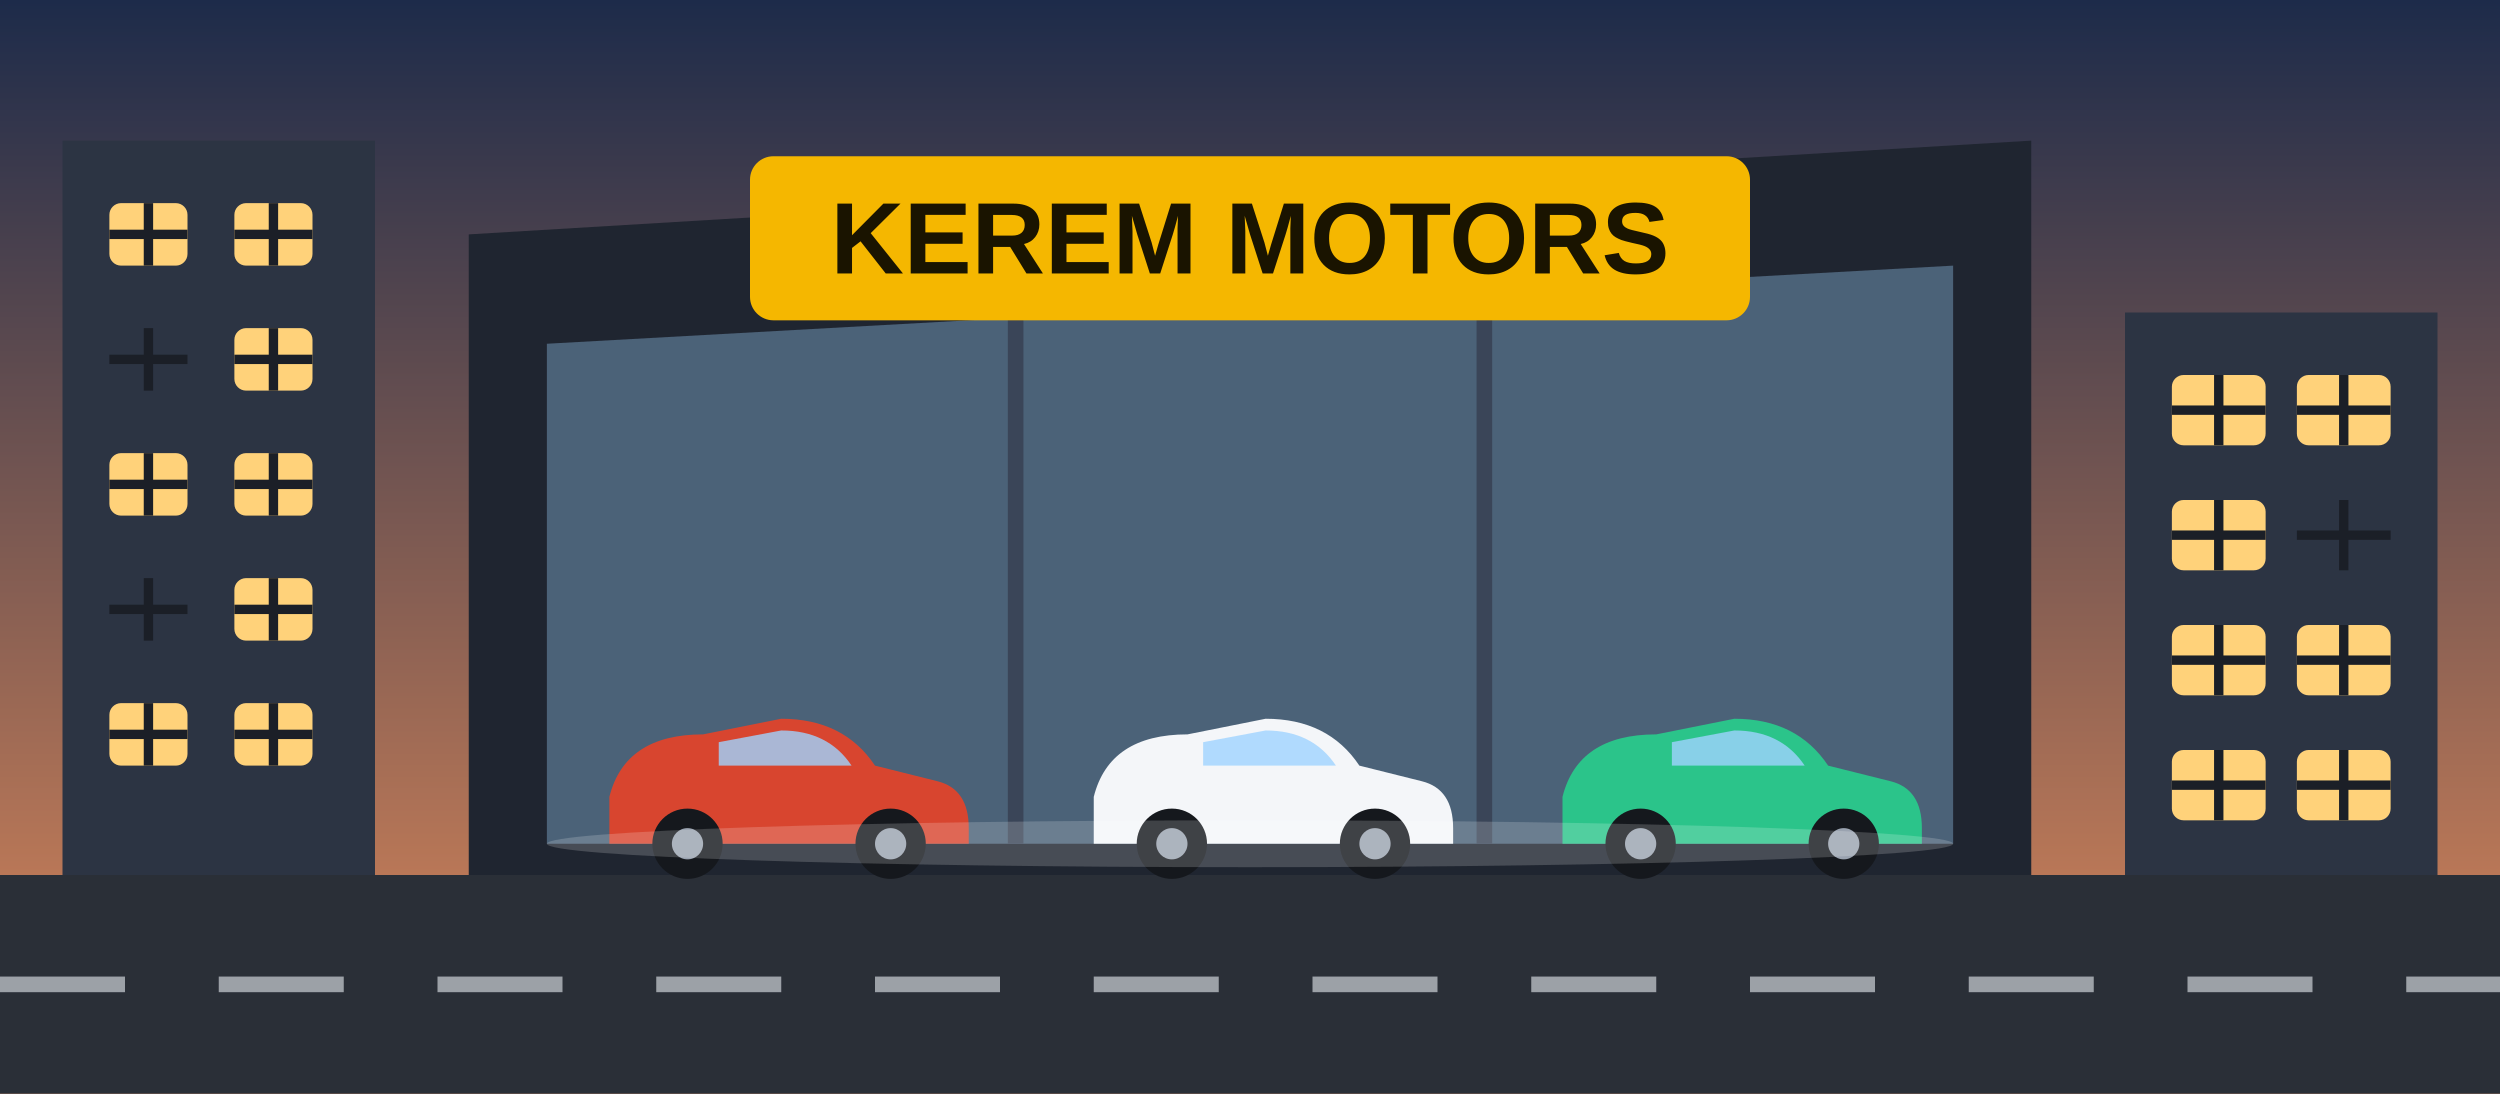
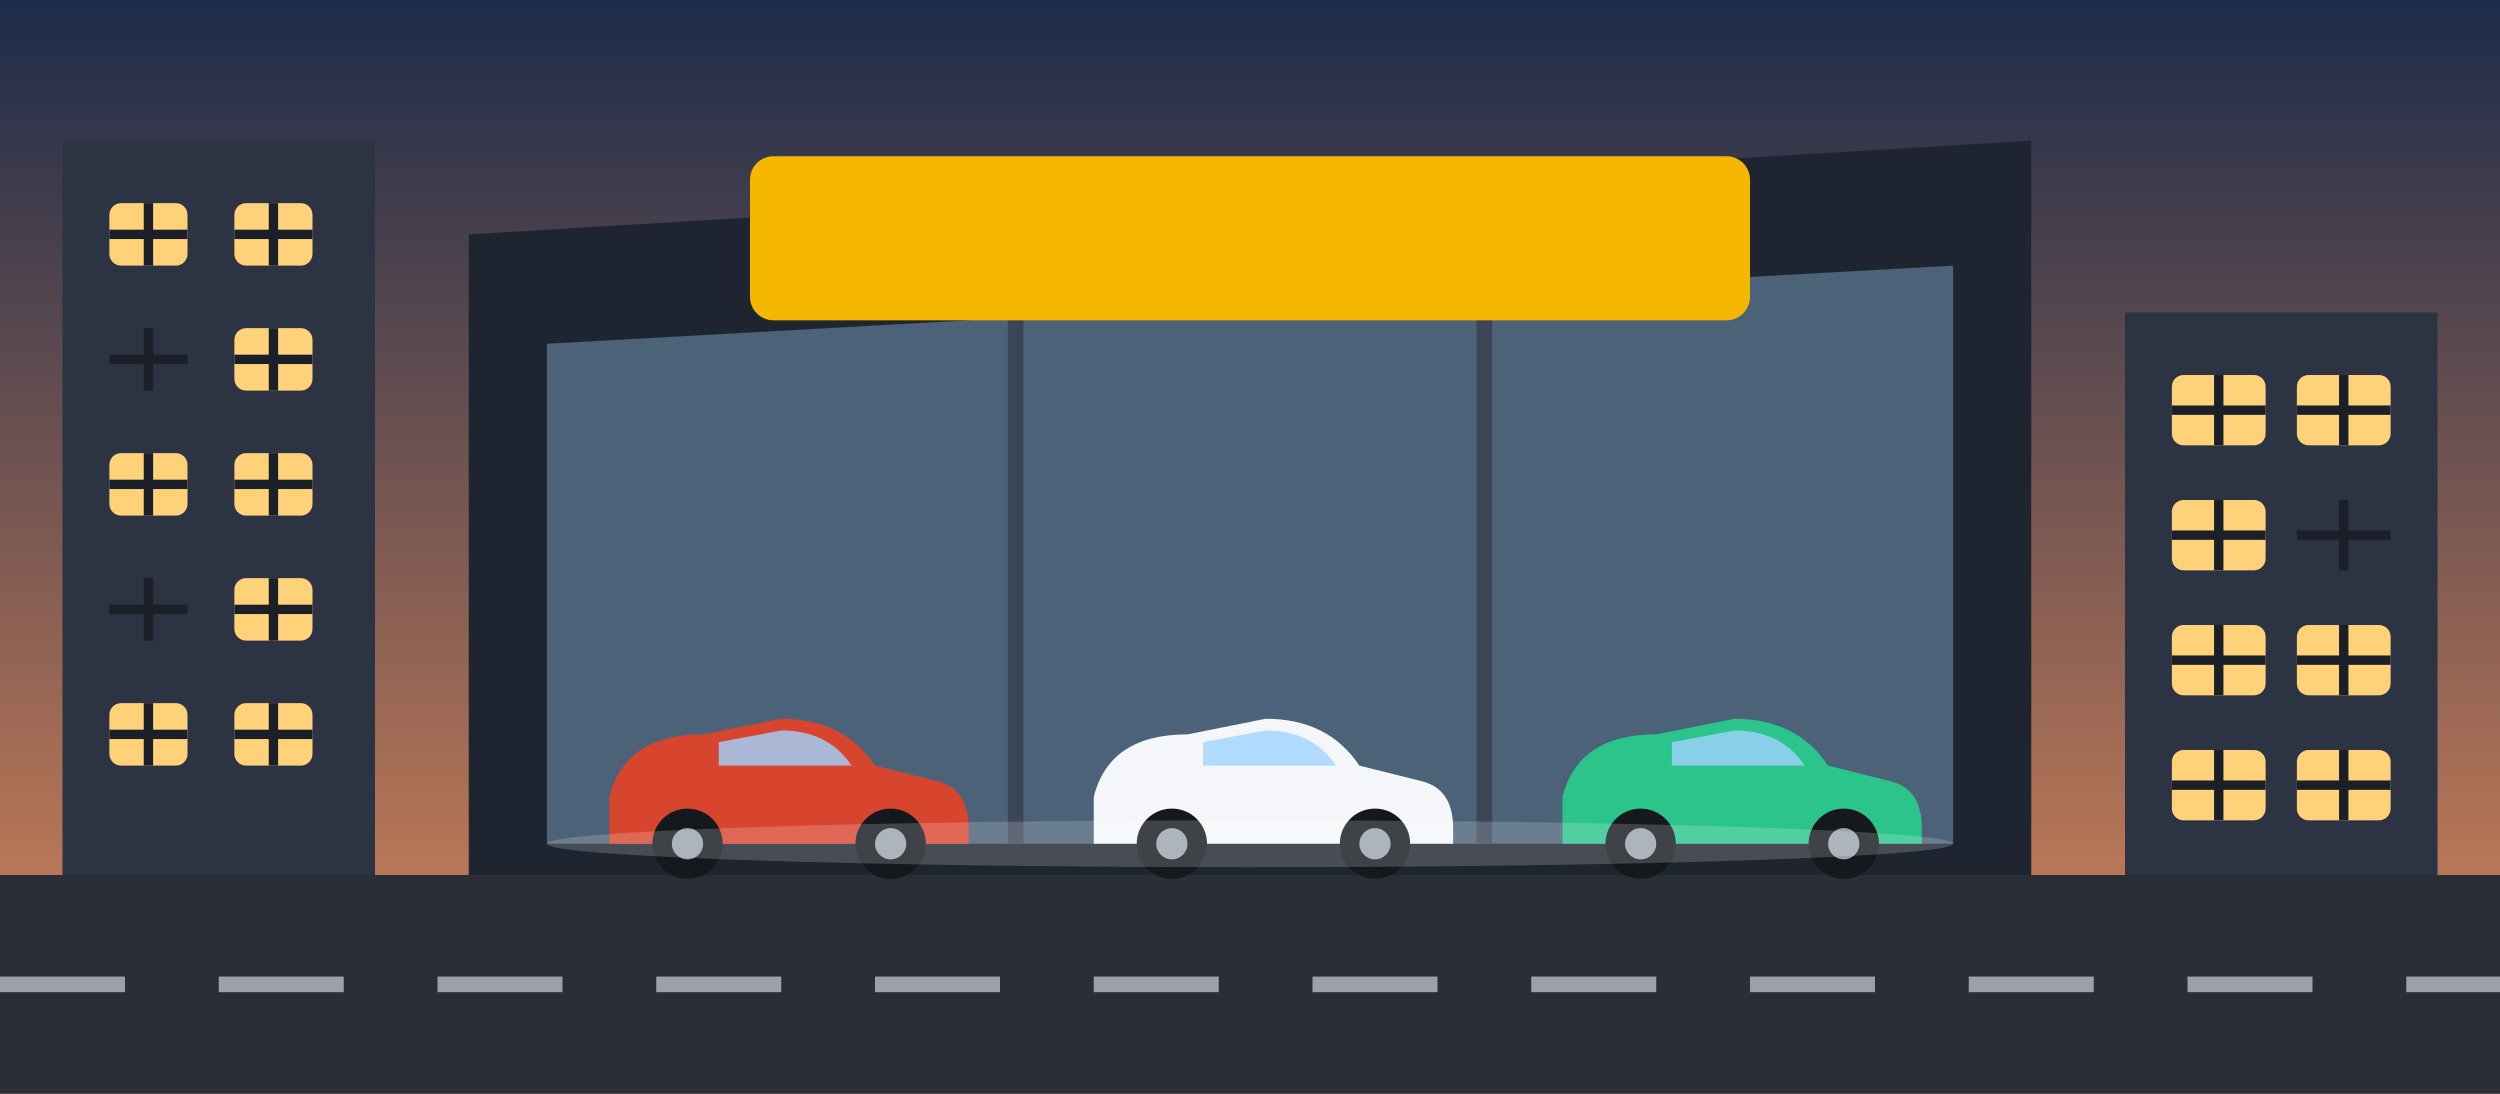
<svg xmlns="http://www.w3.org/2000/svg" viewBox="0 0 320 140">
  <defs>
-     <linearGradient id="g29" x1="0" y1="0" x2="0" y2="1">
+     <linearGradient id="g9" x1="0" y1="0" x2="0" y2="1">
      <stop offset="0" stop-color="#1d2b4a" />
      <stop offset="1" stop-color="#e08a5a" />
    </linearGradient>
  </defs>
-   <rect width="320" height="140" fill="url(#g29)" />
+   <rect width="320" height="140" fill="url(#g9)" />
  <rect y="112" width="320" height="28" fill="#2a2f37" />
  <rect x="8" y="18" width="40" height="94" fill="#2c3443" />
  <rect x="14" y="26" width="10" height="8" rx="1.5" fill="#ffd27a" />
  <path d="M19,26 V34 M14,30 H24" stroke="#1b1f27" stroke-width="1.2" />
  <rect x="30" y="26" width="10" height="8" rx="1.5" fill="#ffd27a" />
  <path d="M35,26 V34 M30,30 H40" stroke="#1b1f27" stroke-width="1.2" />
  <rect x="14" y="42" width="10" height="8" rx="1.5" fill="#2c3443" />
  <path d="M19,42 V50 M14,46 H24" stroke="#1b1f27" stroke-width="1.2" />
  <rect x="30" y="42" width="10" height="8" rx="1.5" fill="#ffd27a" />
  <path d="M35,42 V50 M30,46 H40" stroke="#1b1f27" stroke-width="1.2" />
  <rect x="14" y="58" width="10" height="8" rx="1.5" fill="#ffd27a" />
  <path d="M19,58 V66 M14,62 H24" stroke="#1b1f27" stroke-width="1.2" />
  <rect x="30" y="58" width="10" height="8" rx="1.5" fill="#ffd27a" />
  <path d="M35,58 V66 M30,62 H40" stroke="#1b1f27" stroke-width="1.2" />
  <rect x="14" y="74" width="10" height="8" rx="1.5" fill="#2c3443" />
  <path d="M19,74 V82 M14,78 H24" stroke="#1b1f27" stroke-width="1.2" />
  <rect x="30" y="74" width="10" height="8" rx="1.5" fill="#ffd27a" />
  <path d="M35,74 V82 M30,78 H40" stroke="#1b1f27" stroke-width="1.2" />
  <rect x="14" y="90" width="10" height="8" rx="1.5" fill="#ffd27a" />
  <path d="M19,90 V98 M14,94 H24" stroke="#1b1f27" stroke-width="1.2" />
  <rect x="30" y="90" width="10" height="8" rx="1.5" fill="#ffd27a" />
  <path d="M35,90 V98 M30,94 H40" stroke="#1b1f27" stroke-width="1.2" />
  <path d="M60,112 V30 L260,18 V112 Z" fill="#1f2530" />
  <path d="M70,108 V44 L250,34 V108 Z" fill="#9fd3ff" opacity=".35" />
  <path d="M130,108 V40 M190,108 V37" stroke="#3a4558" stroke-width="2" />
  <rect x="96" y="20" width="128" height="21" rx="3" fill="#f5b700" />
-   <text x="160" y="35" text-anchor="middle" font-family="Arial, sans-serif" font-weight="800" font-size="13" fill="#1a1400">KEREM MOTORS</text>
+   <text x="160" y="35" text-anchor="middle" font-family="Arial, sans-serif" font-weight="800" font-size="13" fill="#1a1400" />
  <g transform="translate(78 92)">
    <path d="M0,10 Q2,2 12,2 L22,0 Q30,0 34,6 L42,8 Q46,9 46,14 L46,16 L0,16 Z" fill="#d8452f" />
    <path d="M14,3 L22,1.5 Q28,1.5 31,6 L14,6 Z" fill="#9fd3ff" opacity=".8" />
    <circle cx="10" cy="16" r="4.5" fill="#15181d" />
    <circle cx="36" cy="16" r="4.5" fill="#15181d" />
    <circle cx="10" cy="16" r="2" fill="#9aa3b0" />
    <circle cx="36" cy="16" r="2" fill="#9aa3b0" />
  </g>
  <g transform="translate(140 92)">
    <path d="M0,10 Q2,2 12,2 L22,0 Q30,0 34,6 L42,8 Q46,9 46,14 L46,16 L0,16 Z" fill="#f4f6f9" />
    <path d="M14,3 L22,1.5 Q28,1.5 31,6 L14,6 Z" fill="#9fd3ff" opacity=".8" />
    <circle cx="10" cy="16" r="4.5" fill="#15181d" />
    <circle cx="36" cy="16" r="4.5" fill="#15181d" />
    <circle cx="10" cy="16" r="2" fill="#9aa3b0" />
    <circle cx="36" cy="16" r="2" fill="#9aa3b0" />
  </g>
  <g transform="translate(200 92)">
    <path d="M0,10 Q2,2 12,2 L22,0 Q30,0 34,6 L42,8 Q46,9 46,14 L46,16 L0,16 Z" fill="#2bc48a" />
    <path d="M14,3 L22,1.5 Q28,1.5 31,6 L14,6 Z" fill="#9fd3ff" opacity=".8" />
    <circle cx="10" cy="16" r="4.5" fill="#15181d" />
    <circle cx="36" cy="16" r="4.5" fill="#15181d" />
    <circle cx="10" cy="16" r="2" fill="#9aa3b0" />
    <circle cx="36" cy="16" r="2" fill="#9aa3b0" />
  </g>
  <ellipse cx="160" cy="108" rx="90" ry="3" fill="#fff" opacity=".18" />
  <rect x="272" y="40" width="40" height="72" fill="#2c3443" />
  <rect x="278" y="48" width="12" height="9" rx="1.5" fill="#ffd27a" />
  <path d="M284,48 V57 M278,52.5 H290" stroke="#1b1f27" stroke-width="1.2" />
  <rect x="294" y="48" width="12" height="9" rx="1.5" fill="#ffd27a" />
  <path d="M300,48 V57 M294,52.5 H306" stroke="#1b1f27" stroke-width="1.2" />
  <rect x="278" y="64" width="12" height="9" rx="1.5" fill="#ffd27a" />
  <path d="M284,64 V73 M278,68.5 H290" stroke="#1b1f27" stroke-width="1.2" />
  <rect x="294" y="64" width="12" height="9" rx="1.5" fill="#2c3443" />
  <path d="M300,64 V73 M294,68.5 H306" stroke="#1b1f27" stroke-width="1.2" />
  <rect x="278" y="80" width="12" height="9" rx="1.5" fill="#ffd27a" />
  <path d="M284,80 V89 M278,84.5 H290" stroke="#1b1f27" stroke-width="1.2" />
  <rect x="294" y="80" width="12" height="9" rx="1.5" fill="#ffd27a" />
  <path d="M300,80 V89 M294,84.5 H306" stroke="#1b1f27" stroke-width="1.2" />
  <rect x="278" y="96" width="12" height="9" rx="1.5" fill="#ffd27a" />
  <path d="M284,96 V105 M278,100.5 H290" stroke="#1b1f27" stroke-width="1.2" />
  <rect x="294" y="96" width="12" height="9" rx="1.5" fill="#ffd27a" />
  <path d="M300,96 V105 M294,100.5 H306" stroke="#1b1f27" stroke-width="1.2" />
  <path d="M0,126 H320" stroke="#e8ecf2" stroke-width="2" stroke-dasharray="16 12" opacity=".6" />
</svg>
